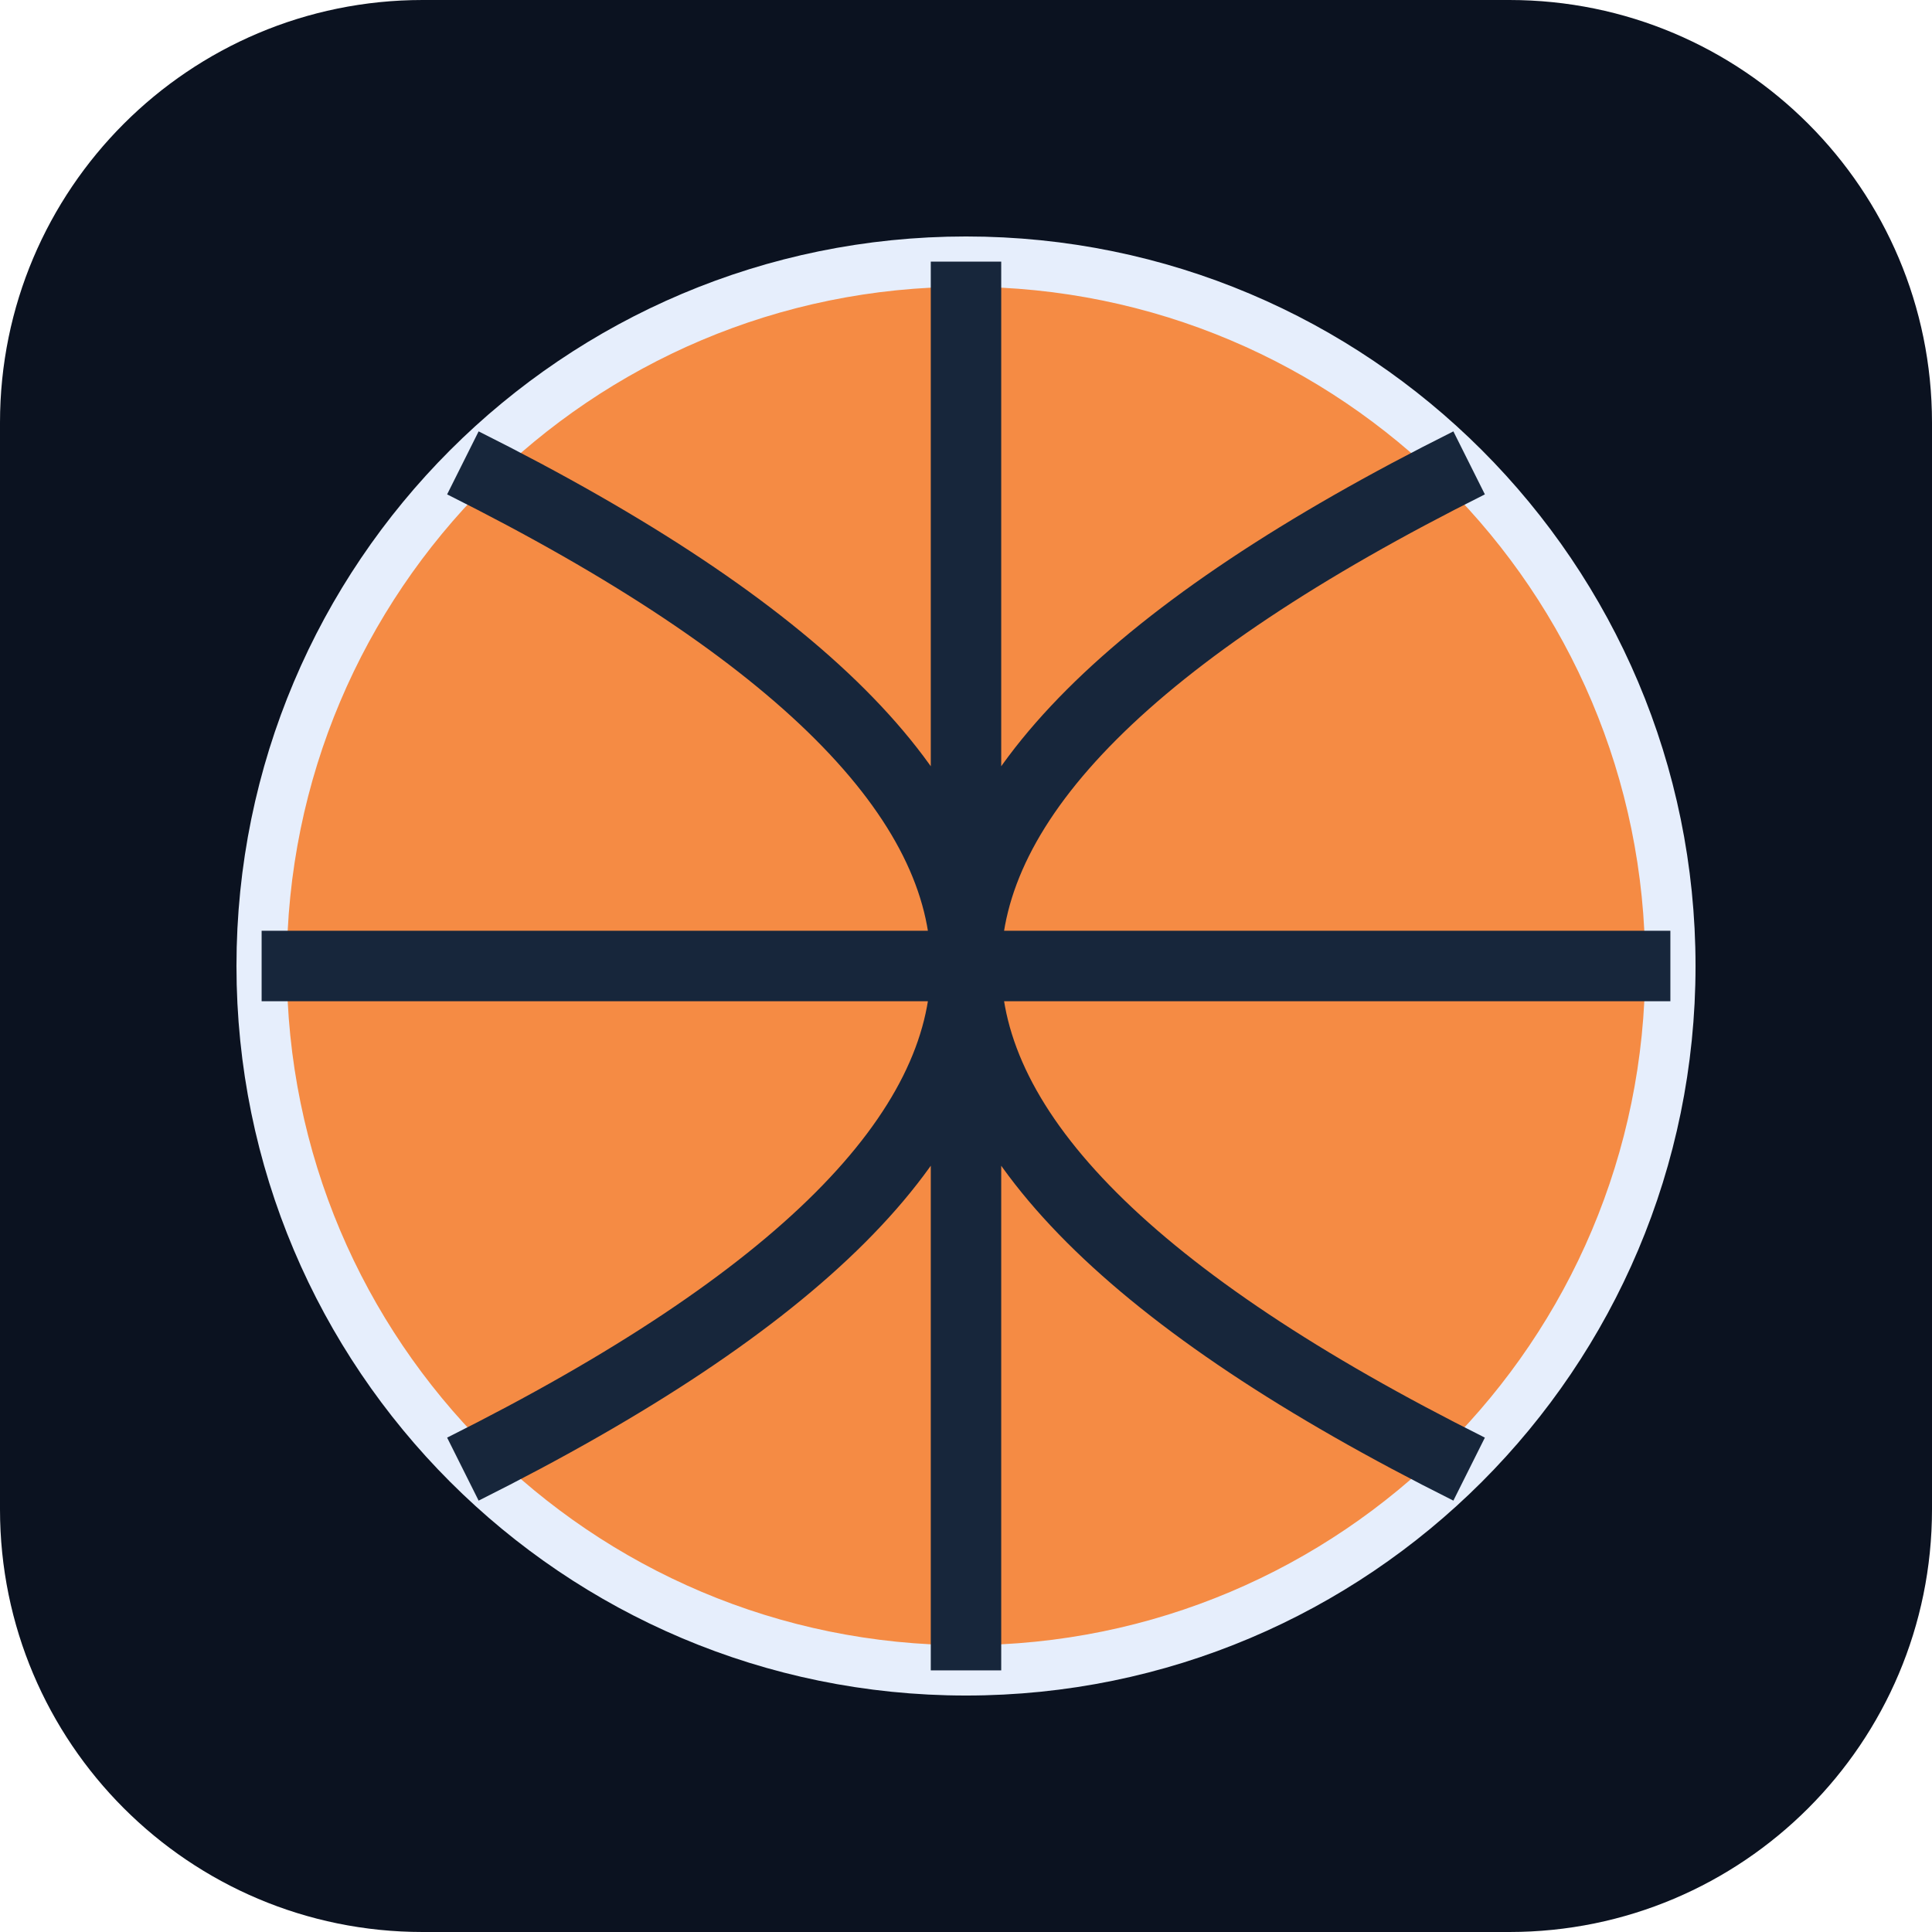
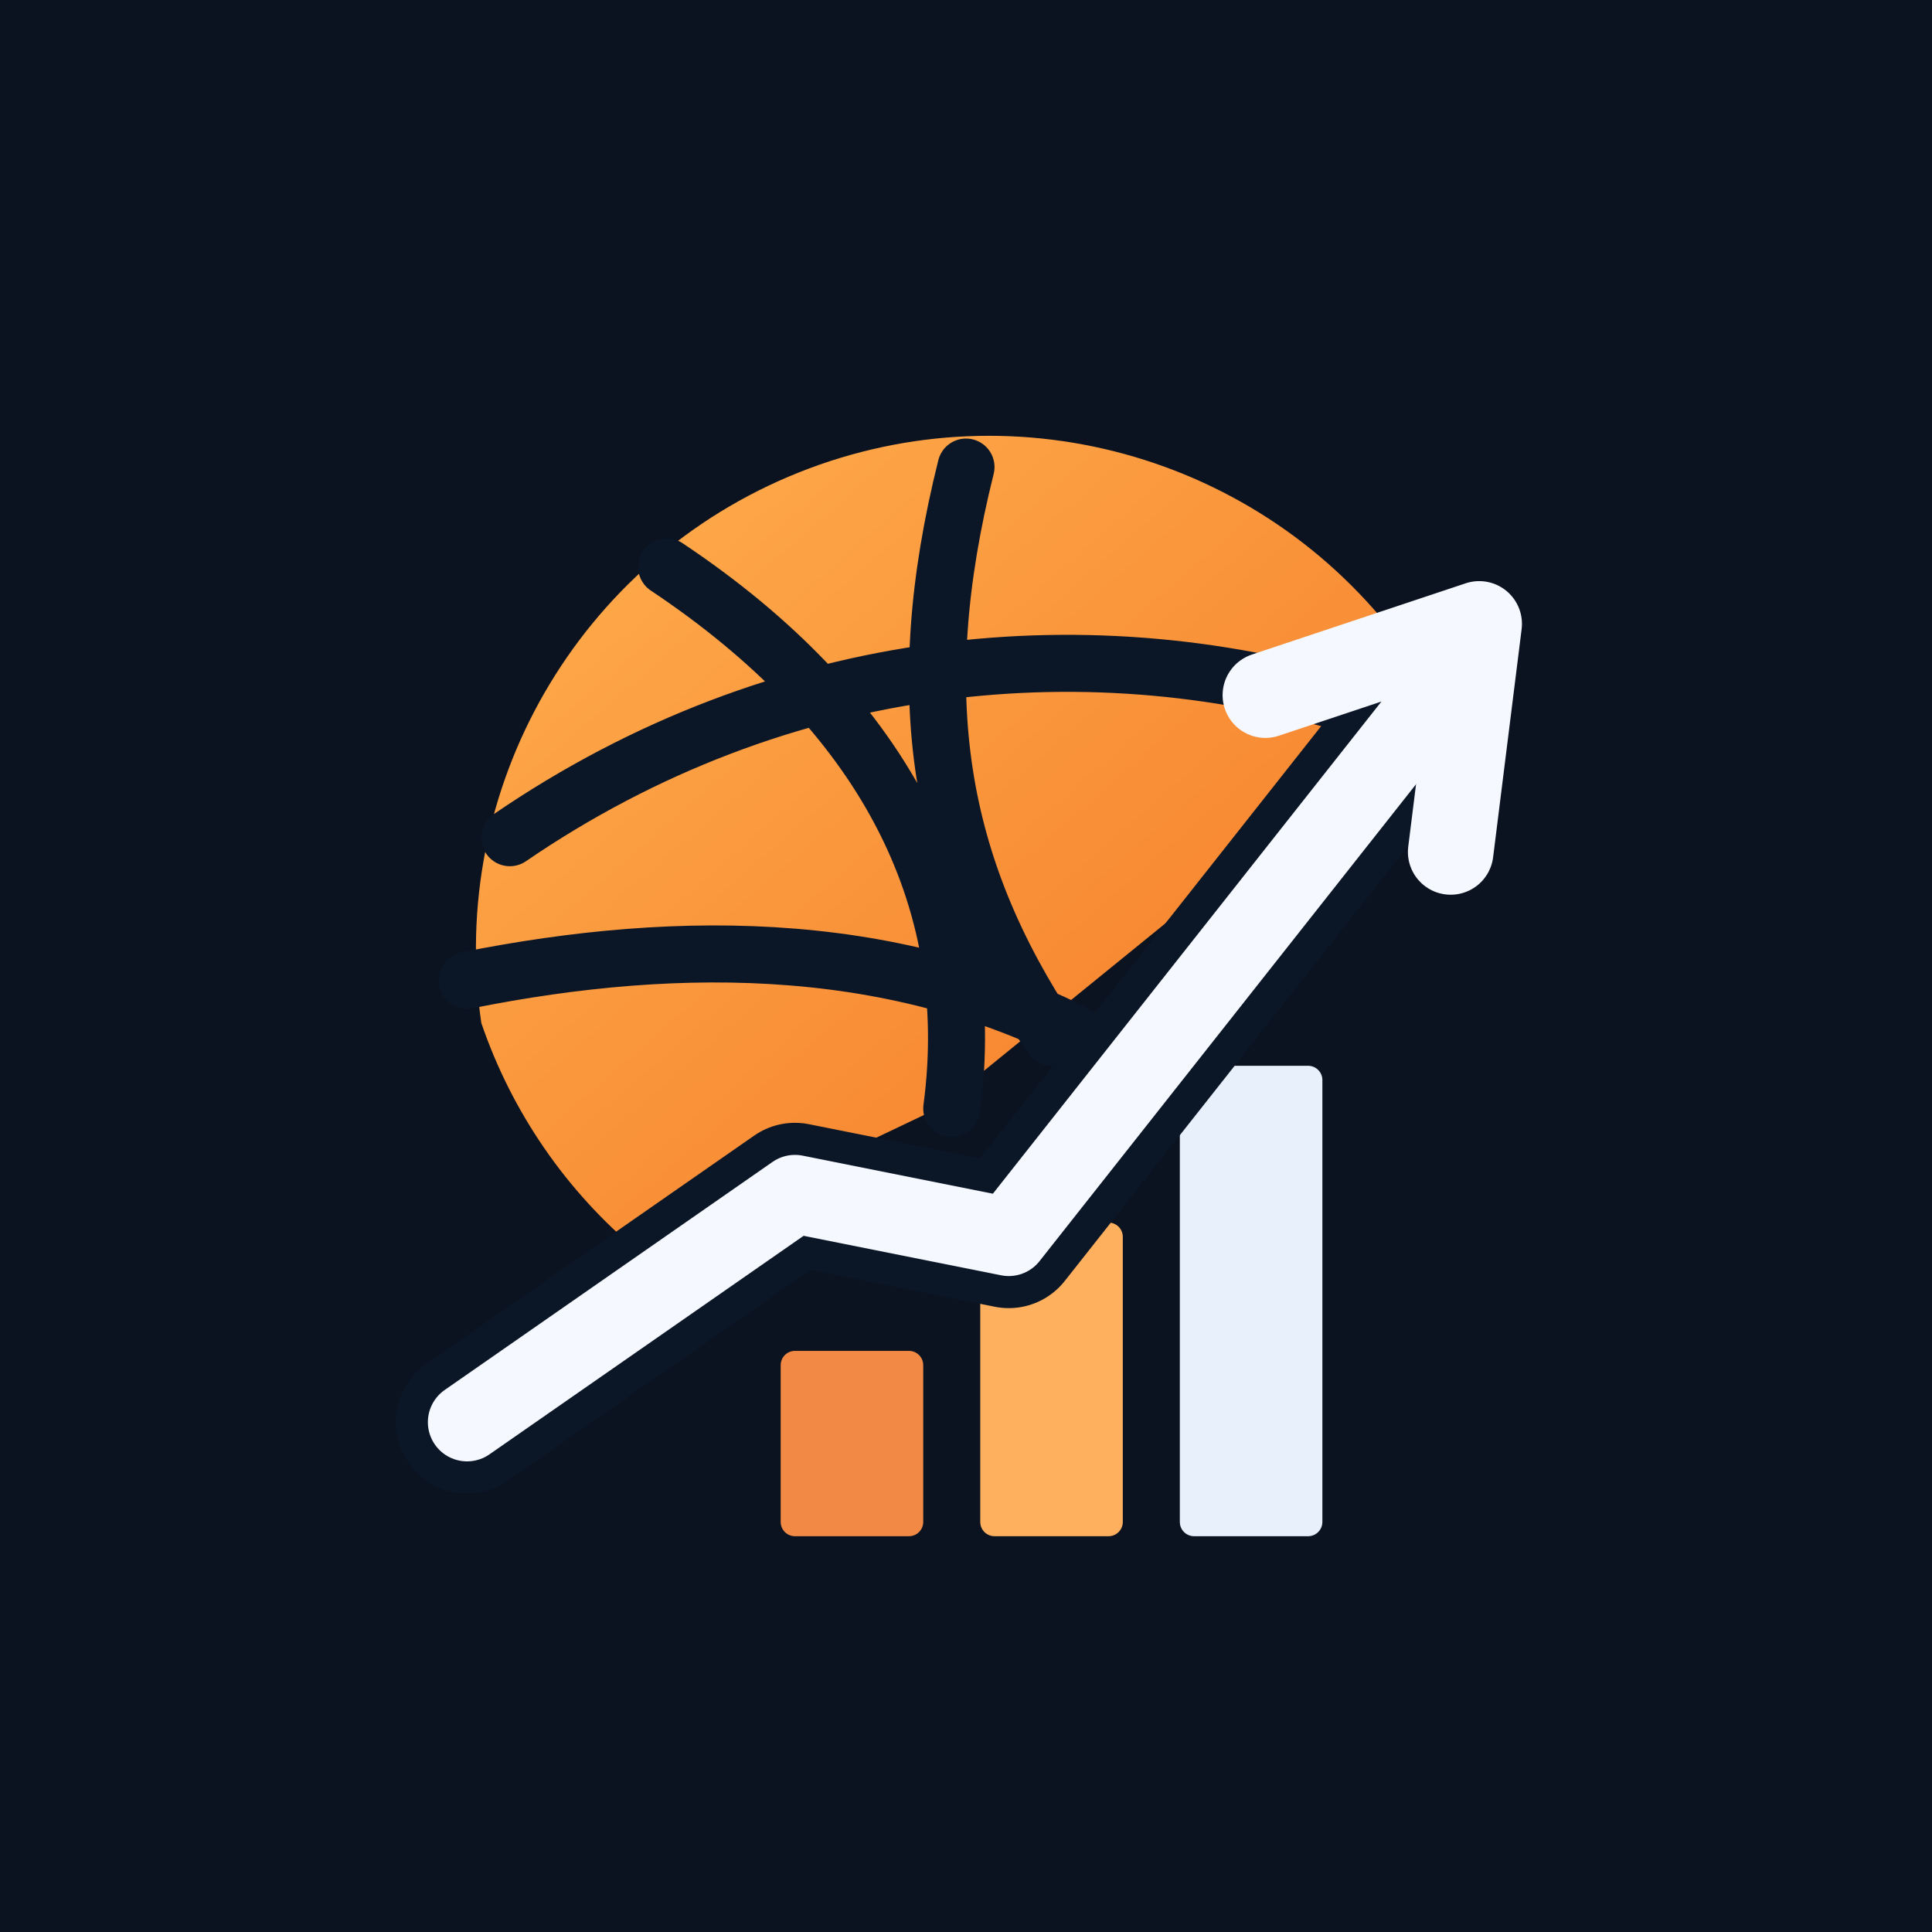
<svg xmlns="http://www.w3.org/2000/svg" viewBox="0 0 192 192">
-   <rect width="192" height="192" rx="42" fill="#0b1220" />
-   <circle cx="96" cy="96" r="70" fill="#f58b44" stroke="#e6eefc" stroke-width="5" />
-   <path d="M96 26v140M26 96h140M46 46q100 50 0 100M146 46q-100 50 0 100" fill="none" stroke="#17263b" stroke-width="7" />
+   <rect width="192" height="192" fill="#0b1220" />
+   <g transform="translate(28 28) scale(1.416667)">
+     <defs>
+       <linearGradient id="brand-ball" x1="0" y1="0" x2="1" y2="1">
+         <stop stop-color="#FFB04F" />
+         <stop offset="1" stop-color="#F47725" />
+       </linearGradient>
+     </defs>
+     <path d="M14 52A36 36 0 0 1 79 26L62 45 46 58 25 68A36 36 0 0 1 14 52Z" fill="url(#brand-ball)" />
+     <path d="M13 49c15-3 31-3 45 5M27 20c15 10 22 23 20 38M48 13c-4 16-2 28 6 40M16 39c19-13 41-15 60-9" stroke="#0B1627" stroke-width="4" fill="none" stroke-linecap="round" />
+     <rect x="35" y="75" width="10" height="13" rx="1" fill="#F28A45" />
+     <rect x="49" y="66" width="10" height="22" rx="1" fill="#FFB05E" />
+     <rect x="63" y="55" width="10" height="33" rx="1" fill="#E8F0FC" />
+     <path d="M13 80 36 64 51 67 81 29" stroke="#0B1627" stroke-width="10" fill="none" stroke-linecap="round" stroke-linejoin="round" />
+     <path d="M13 80 36 64 51 67 81 29" stroke="#F5F9FF" stroke-width="5.5" fill="none" stroke-linecap="round" stroke-linejoin="round" />
+     <path d="m69 29 15-5-2 16" stroke="#F5F9FF" stroke-width="6" fill="none" stroke-linecap="round" stroke-linejoin="round" />
+   </g>
</svg>
